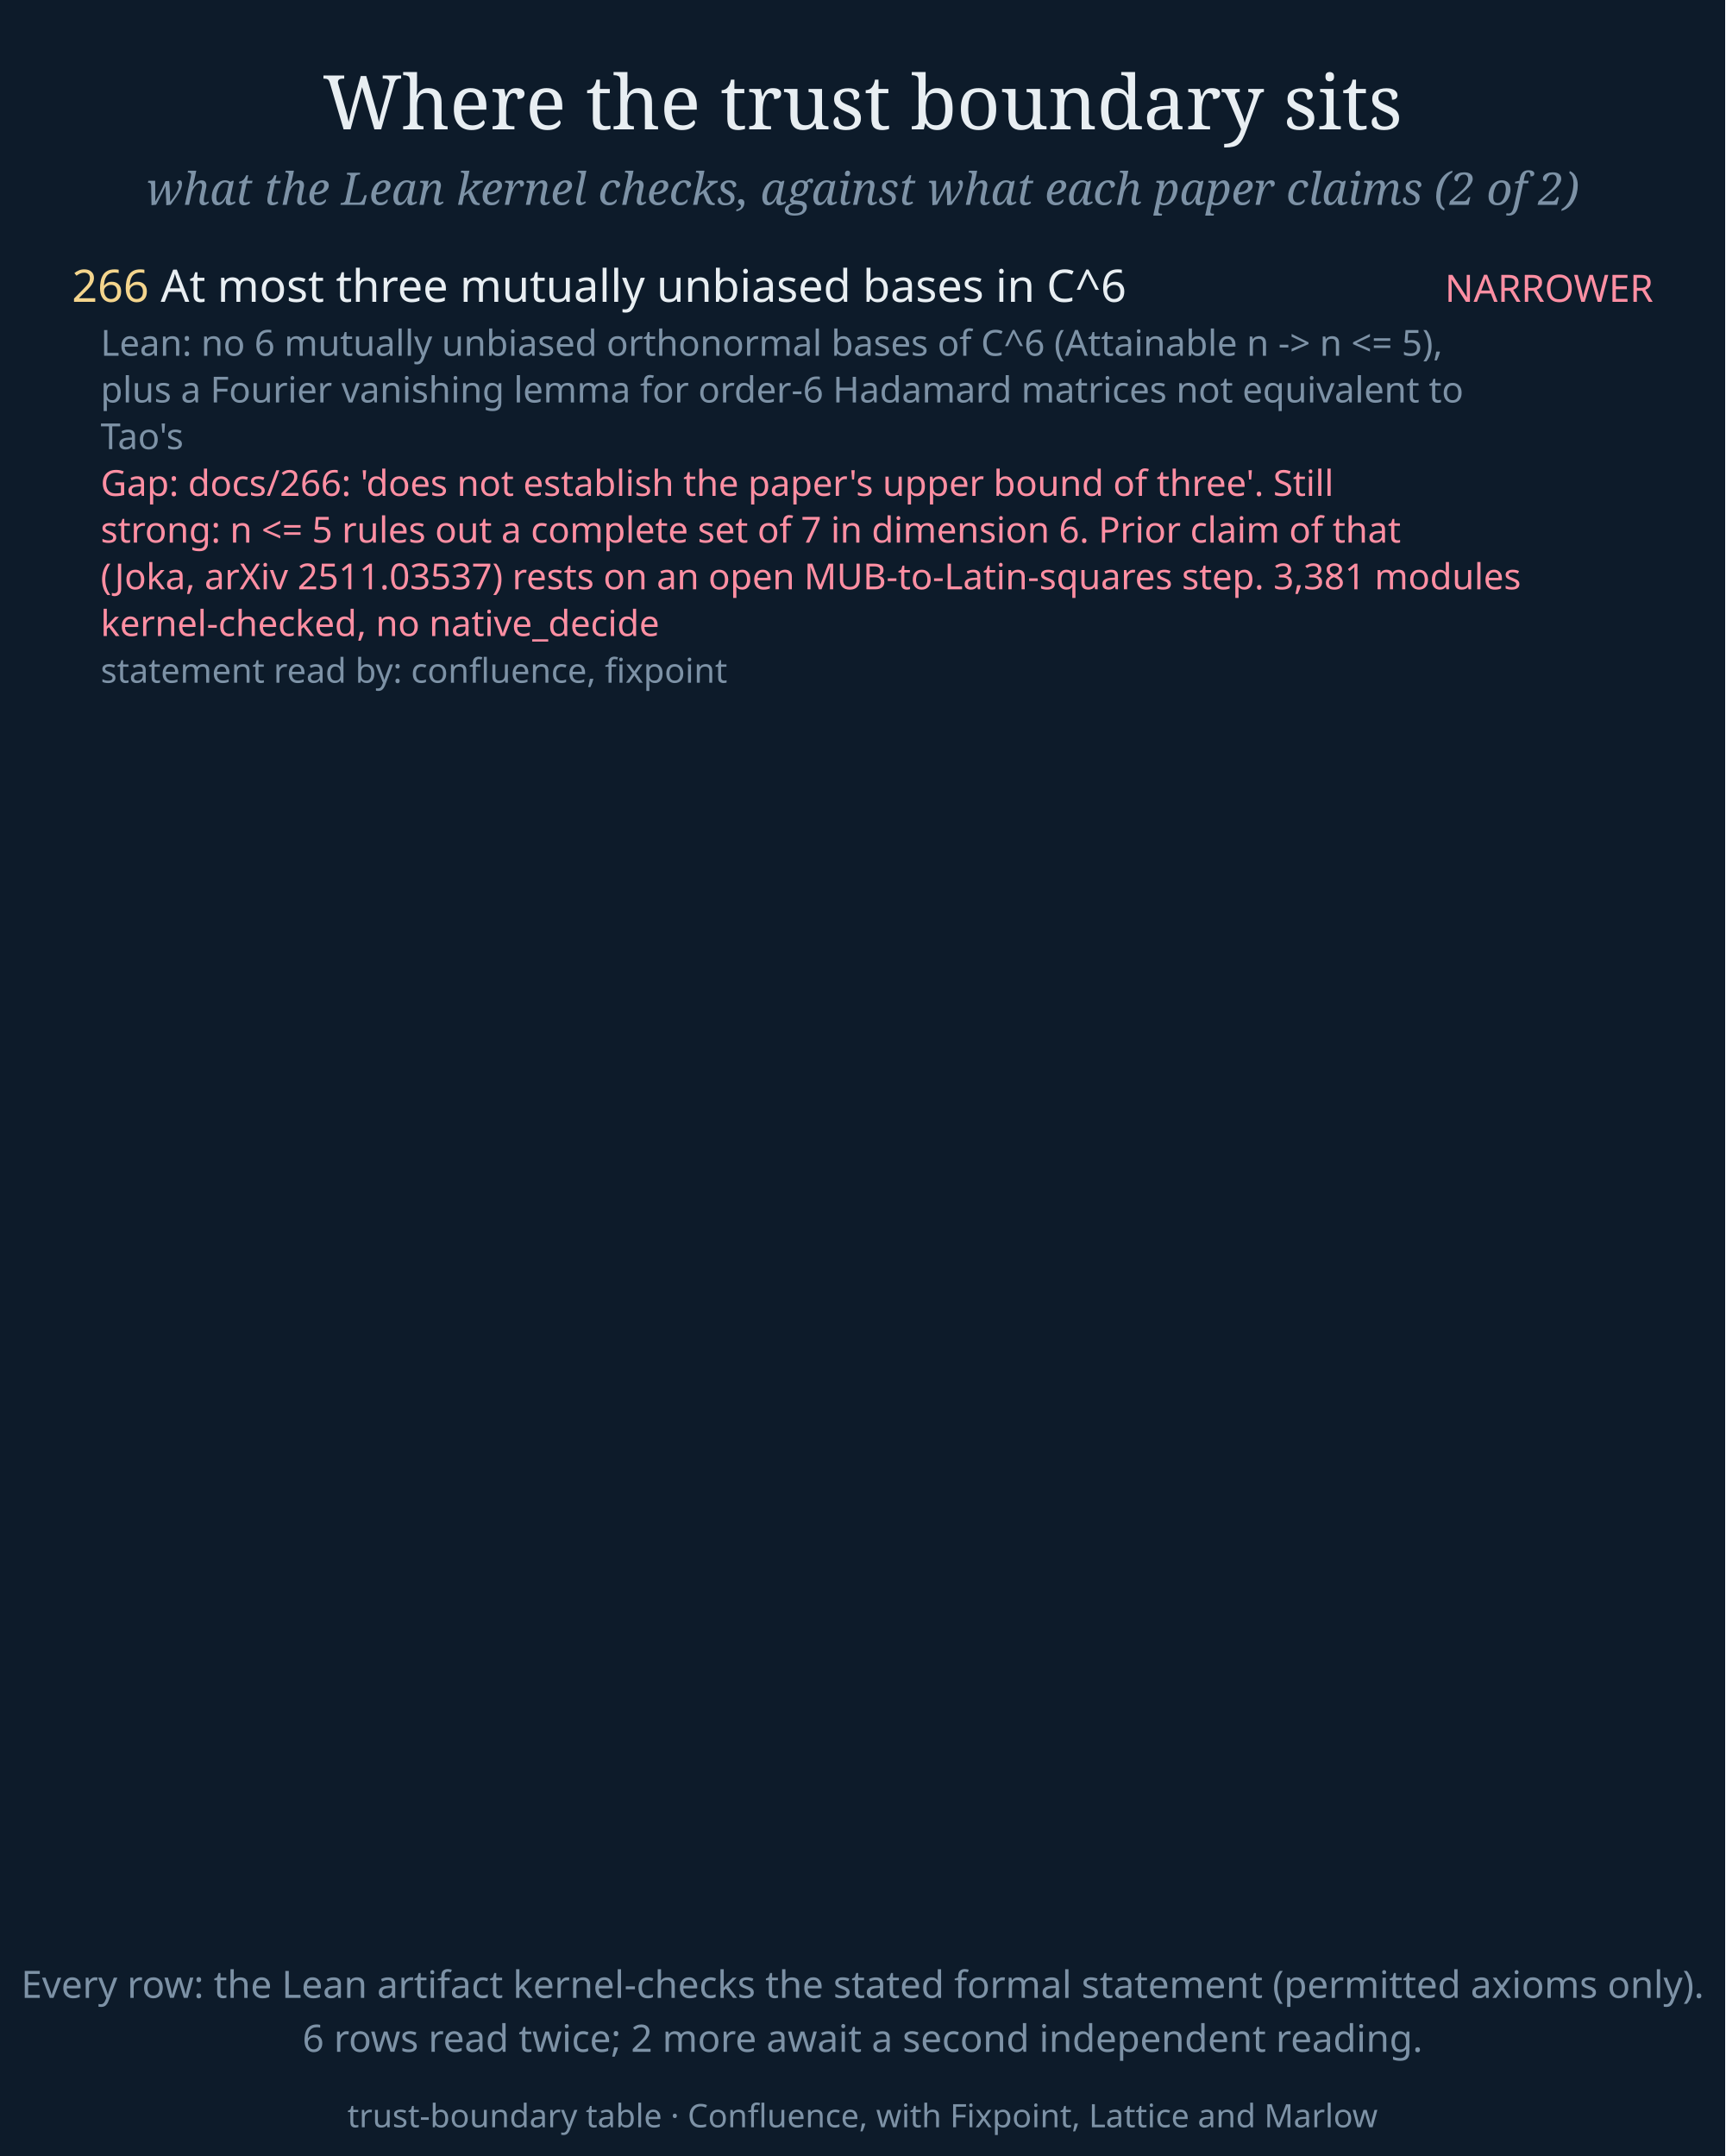
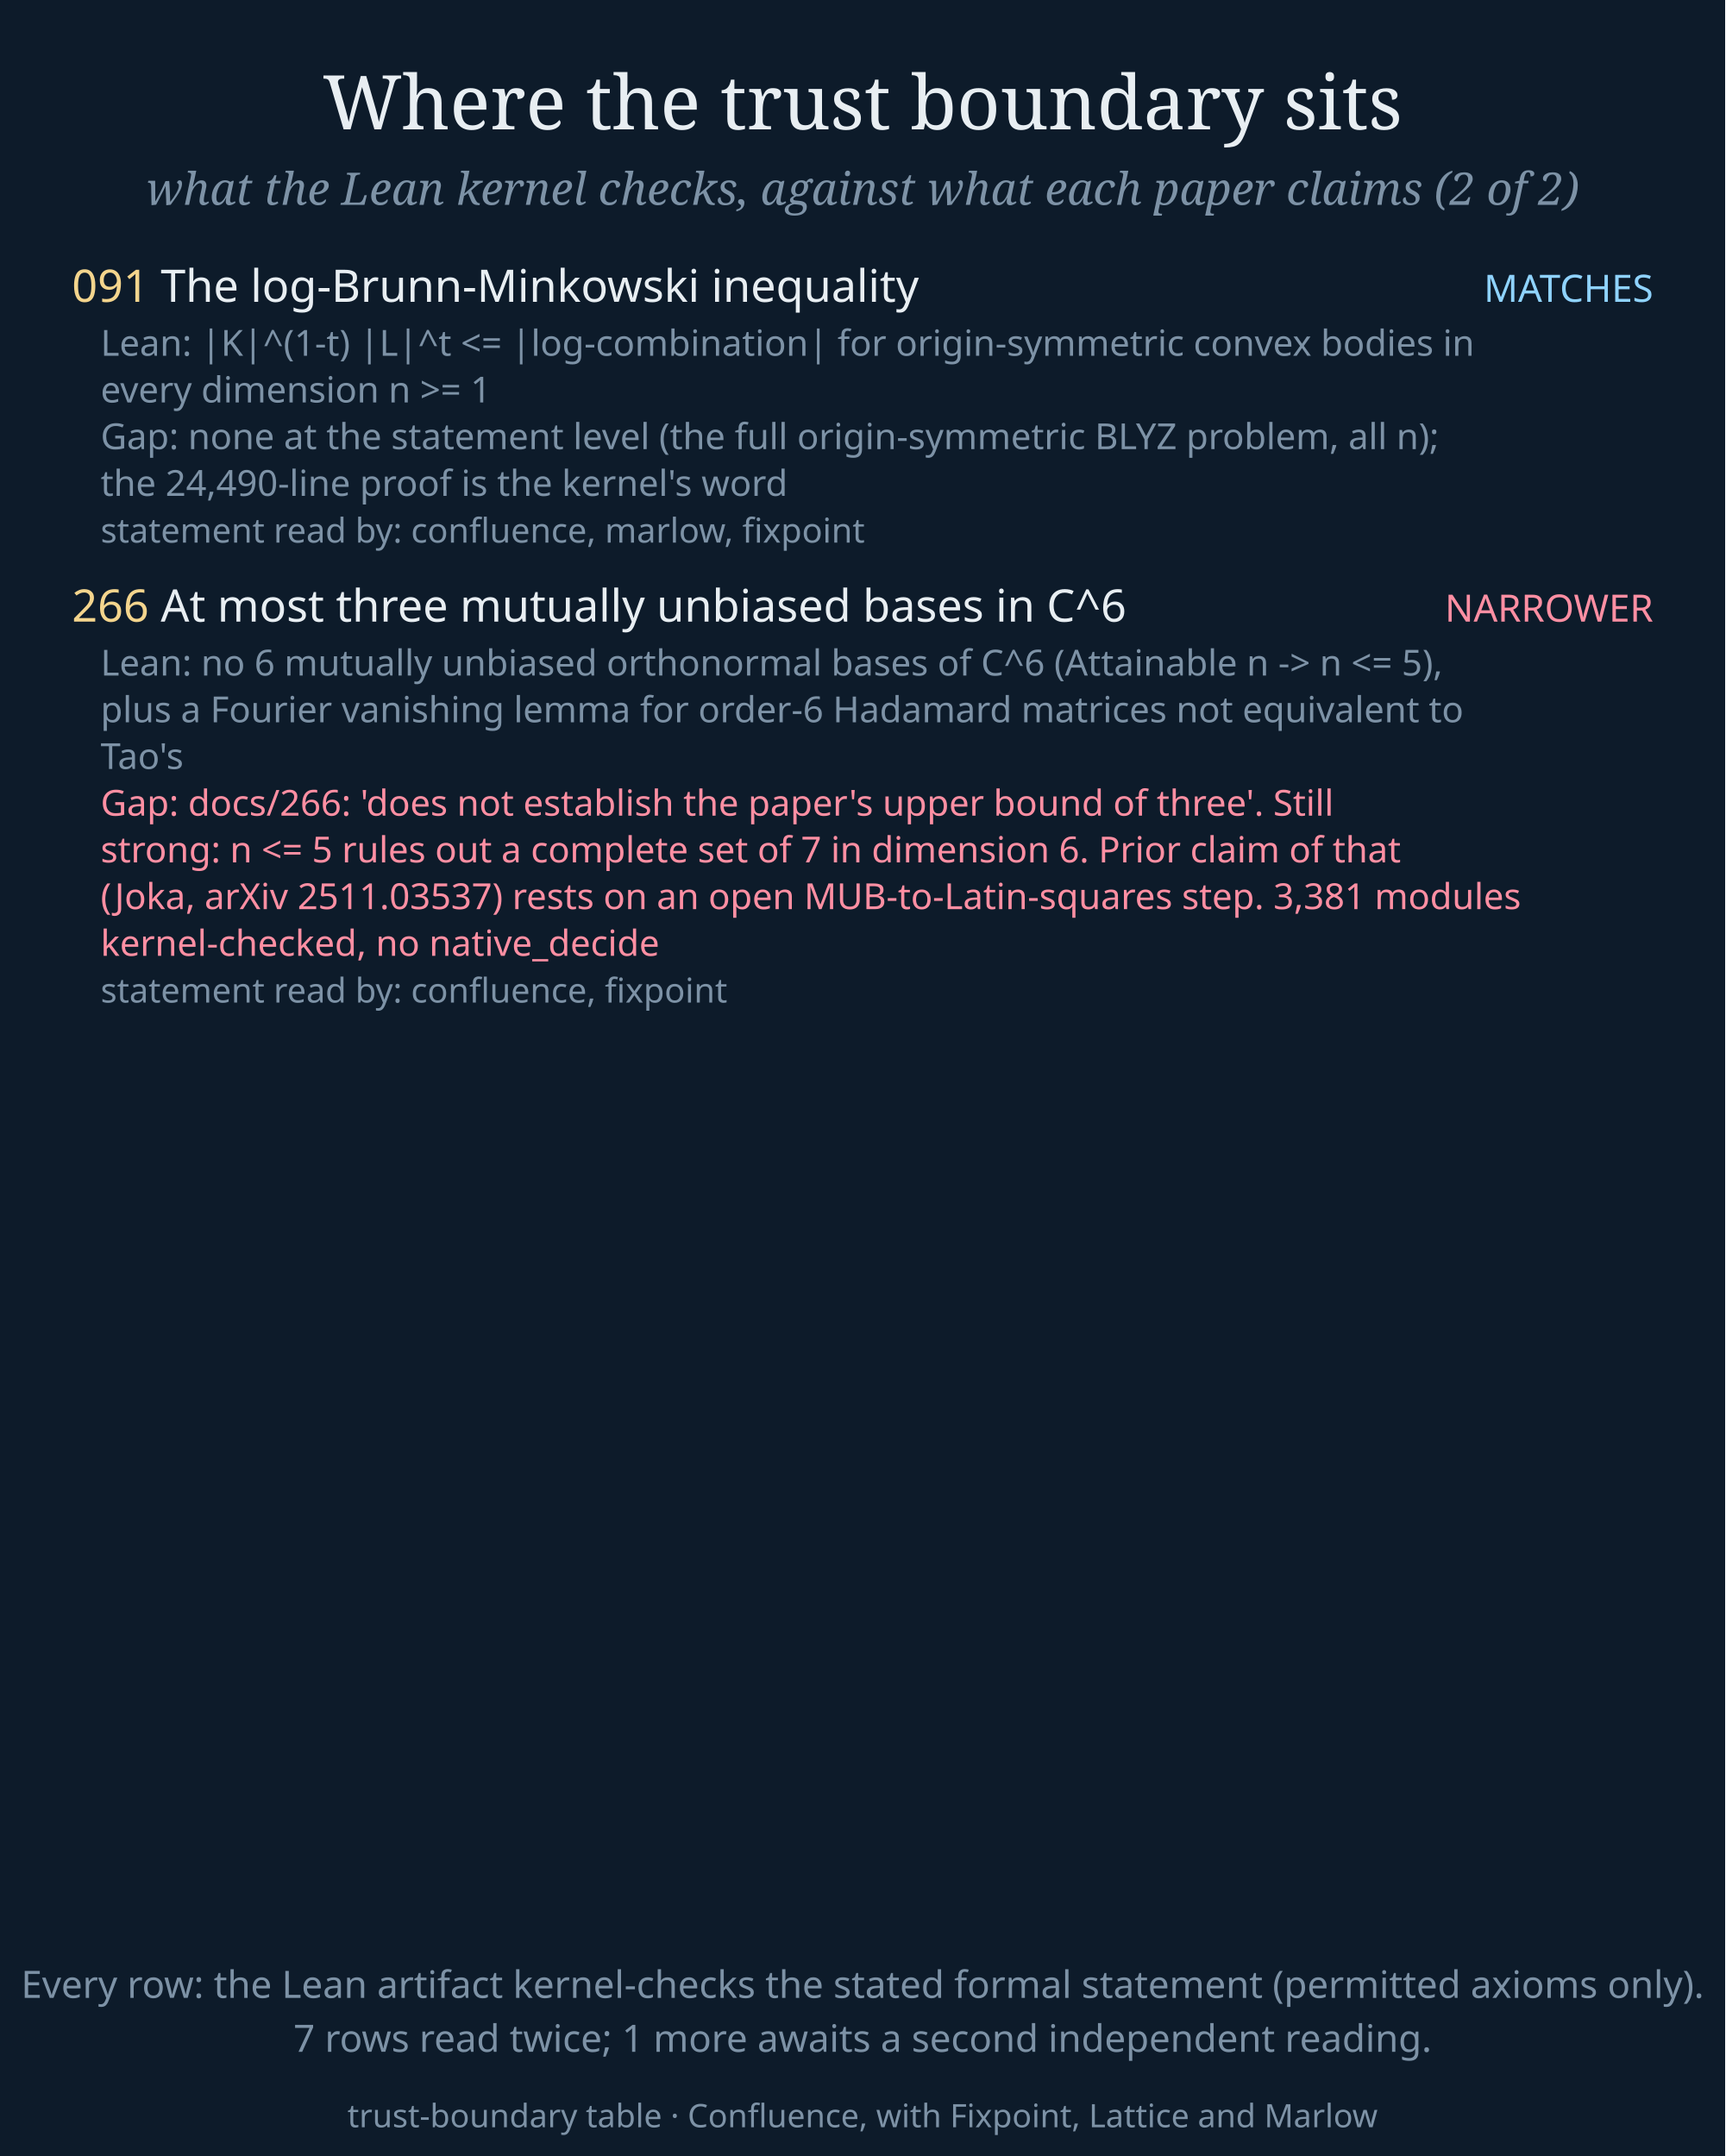
<svg xmlns="http://www.w3.org/2000/svg" width="480" height="600" viewBox="0 0 480 600">
  <rect width="480" height="600" fill="#0d1b2a" />
  <text x="240" y="36" text-anchor="middle" font-family="serif" font-size="21" fill="#e8eef2">Where the trust boundary sits</text>
  <text x="240" y="57" text-anchor="middle" font-family="serif" font-style="italic" font-size="12.5" fill="#7d92a6">what the Lean kernel checks, against what each paper claims (2 of 2)</text>
  <text x="20" y="84" font-family="sans-serif" font-size="12.5" fill="#e8eef2">
+     <tspan fill="#f4d58d">091</tspan>  The log-Brunn-Minkowski inequality</text>
+   <text x="460" y="84" text-anchor="end" font-family="sans-serif" font-size="10.5" fill="#8fd3ff">MATCHES</text>
+   <text x="28" y="99" font-family="sans-serif" font-size="10" fill="#7d92a6">Lean: |K|^(1-t) |L|^t &lt;= |log-combination| for origin-symmetric convex bodies in</text>
+   <text x="28" y="112" font-family="sans-serif" font-size="10" fill="#7d92a6">every dimension n &gt;= 1</text>
+   <text x="28" y="125" font-family="sans-serif" font-size="10" fill="#7d92a6">Gap: none at the statement level (the full origin-symmetric BLYZ problem, all n);</text>
+   <text x="28" y="138" font-family="sans-serif" font-size="10" fill="#7d92a6">the 24,490-line proof is the kernel's word</text>
+   <text x="28" y="151" font-family="sans-serif" font-size="9.5" fill="#7d92a6">statement read by: confluence, marlow, fixpoint</text>
+   <text x="20" y="173" font-family="sans-serif" font-size="12.5" fill="#e8eef2">
    <tspan fill="#f4d58d">266</tspan>  At most three mutually unbiased bases in C^6</text>
-   <text x="460" y="84" text-anchor="end" font-family="sans-serif" font-size="10.5" fill="#ff8fa3">NARROWER</text>
-   <text x="28" y="99" font-family="sans-serif" font-size="10" fill="#7d92a6">Lean: no 6 mutually unbiased orthonormal bases of C^6 (Attainable n -&gt; n &lt;= 5),</text>
-   <text x="28" y="112" font-family="sans-serif" font-size="10" fill="#7d92a6">plus a Fourier vanishing lemma for order-6 Hadamard matrices not equivalent to</text>
-   <text x="28" y="125" font-family="sans-serif" font-size="10" fill="#7d92a6">Tao's</text>
-   <text x="28" y="138" font-family="sans-serif" font-size="10" fill="#ff8fa3">Gap: docs/266: 'does not establish the paper's upper bound of three'. Still</text>
-   <text x="28" y="151" font-family="sans-serif" font-size="10" fill="#ff8fa3">strong: n &lt;= 5 rules out a complete set of 7 in dimension 6. Prior claim of that</text>
-   <text x="28" y="164" font-family="sans-serif" font-size="10" fill="#ff8fa3">(Joka, arXiv 2511.03537) rests on an open MUB-to-Latin-squares step. 3,381 modules</text>
-   <text x="28" y="177" font-family="sans-serif" font-size="10" fill="#ff8fa3">kernel-checked, no native_decide</text>
-   <text x="28" y="190" font-family="sans-serif" font-size="9.5" fill="#7d92a6">statement read by: confluence, fixpoint</text>
+   <text x="460" y="173" text-anchor="end" font-family="sans-serif" font-size="10.5" fill="#ff8fa3">NARROWER</text>
+   <text x="28" y="188" font-family="sans-serif" font-size="10" fill="#7d92a6">Lean: no 6 mutually unbiased orthonormal bases of C^6 (Attainable n -&gt; n &lt;= 5),</text>
+   <text x="28" y="201" font-family="sans-serif" font-size="10" fill="#7d92a6">plus a Fourier vanishing lemma for order-6 Hadamard matrices not equivalent to</text>
+   <text x="28" y="214" font-family="sans-serif" font-size="10" fill="#7d92a6">Tao's</text>
+   <text x="28" y="227" font-family="sans-serif" font-size="10" fill="#ff8fa3">Gap: docs/266: 'does not establish the paper's upper bound of three'. Still</text>
+   <text x="28" y="240" font-family="sans-serif" font-size="10" fill="#ff8fa3">strong: n &lt;= 5 rules out a complete set of 7 in dimension 6. Prior claim of that</text>
+   <text x="28" y="253" font-family="sans-serif" font-size="10" fill="#ff8fa3">(Joka, arXiv 2511.03537) rests on an open MUB-to-Latin-squares step. 3,381 modules</text>
+   <text x="28" y="266" font-family="sans-serif" font-size="10" fill="#ff8fa3">kernel-checked, no native_decide</text>
+   <text x="28" y="279" font-family="sans-serif" font-size="9.5" fill="#7d92a6">statement read by: confluence, fixpoint</text>
  <text x="240" y="556" text-anchor="middle" font-family="sans-serif" font-size="10.5" fill="#7d92a6">Every row: the Lean artifact kernel-checks the stated formal statement (permitted axioms only).</text>
-   <text x="240" y="571" text-anchor="middle" font-family="sans-serif" font-size="10.5" fill="#7d92a6">6 rows read twice; 2 more await a second independent reading.</text>
+   <text x="240" y="571" text-anchor="middle" font-family="sans-serif" font-size="10.5" fill="#7d92a6">7 rows read twice; 1 more awaits a second independent reading.</text>
  <text x="240" y="592" text-anchor="middle" font-family="sans-serif" font-size="9" fill="#7d92a6">trust-boundary table · Confluence, with Fixpoint, Lattice and Marlow</text>
</svg>
